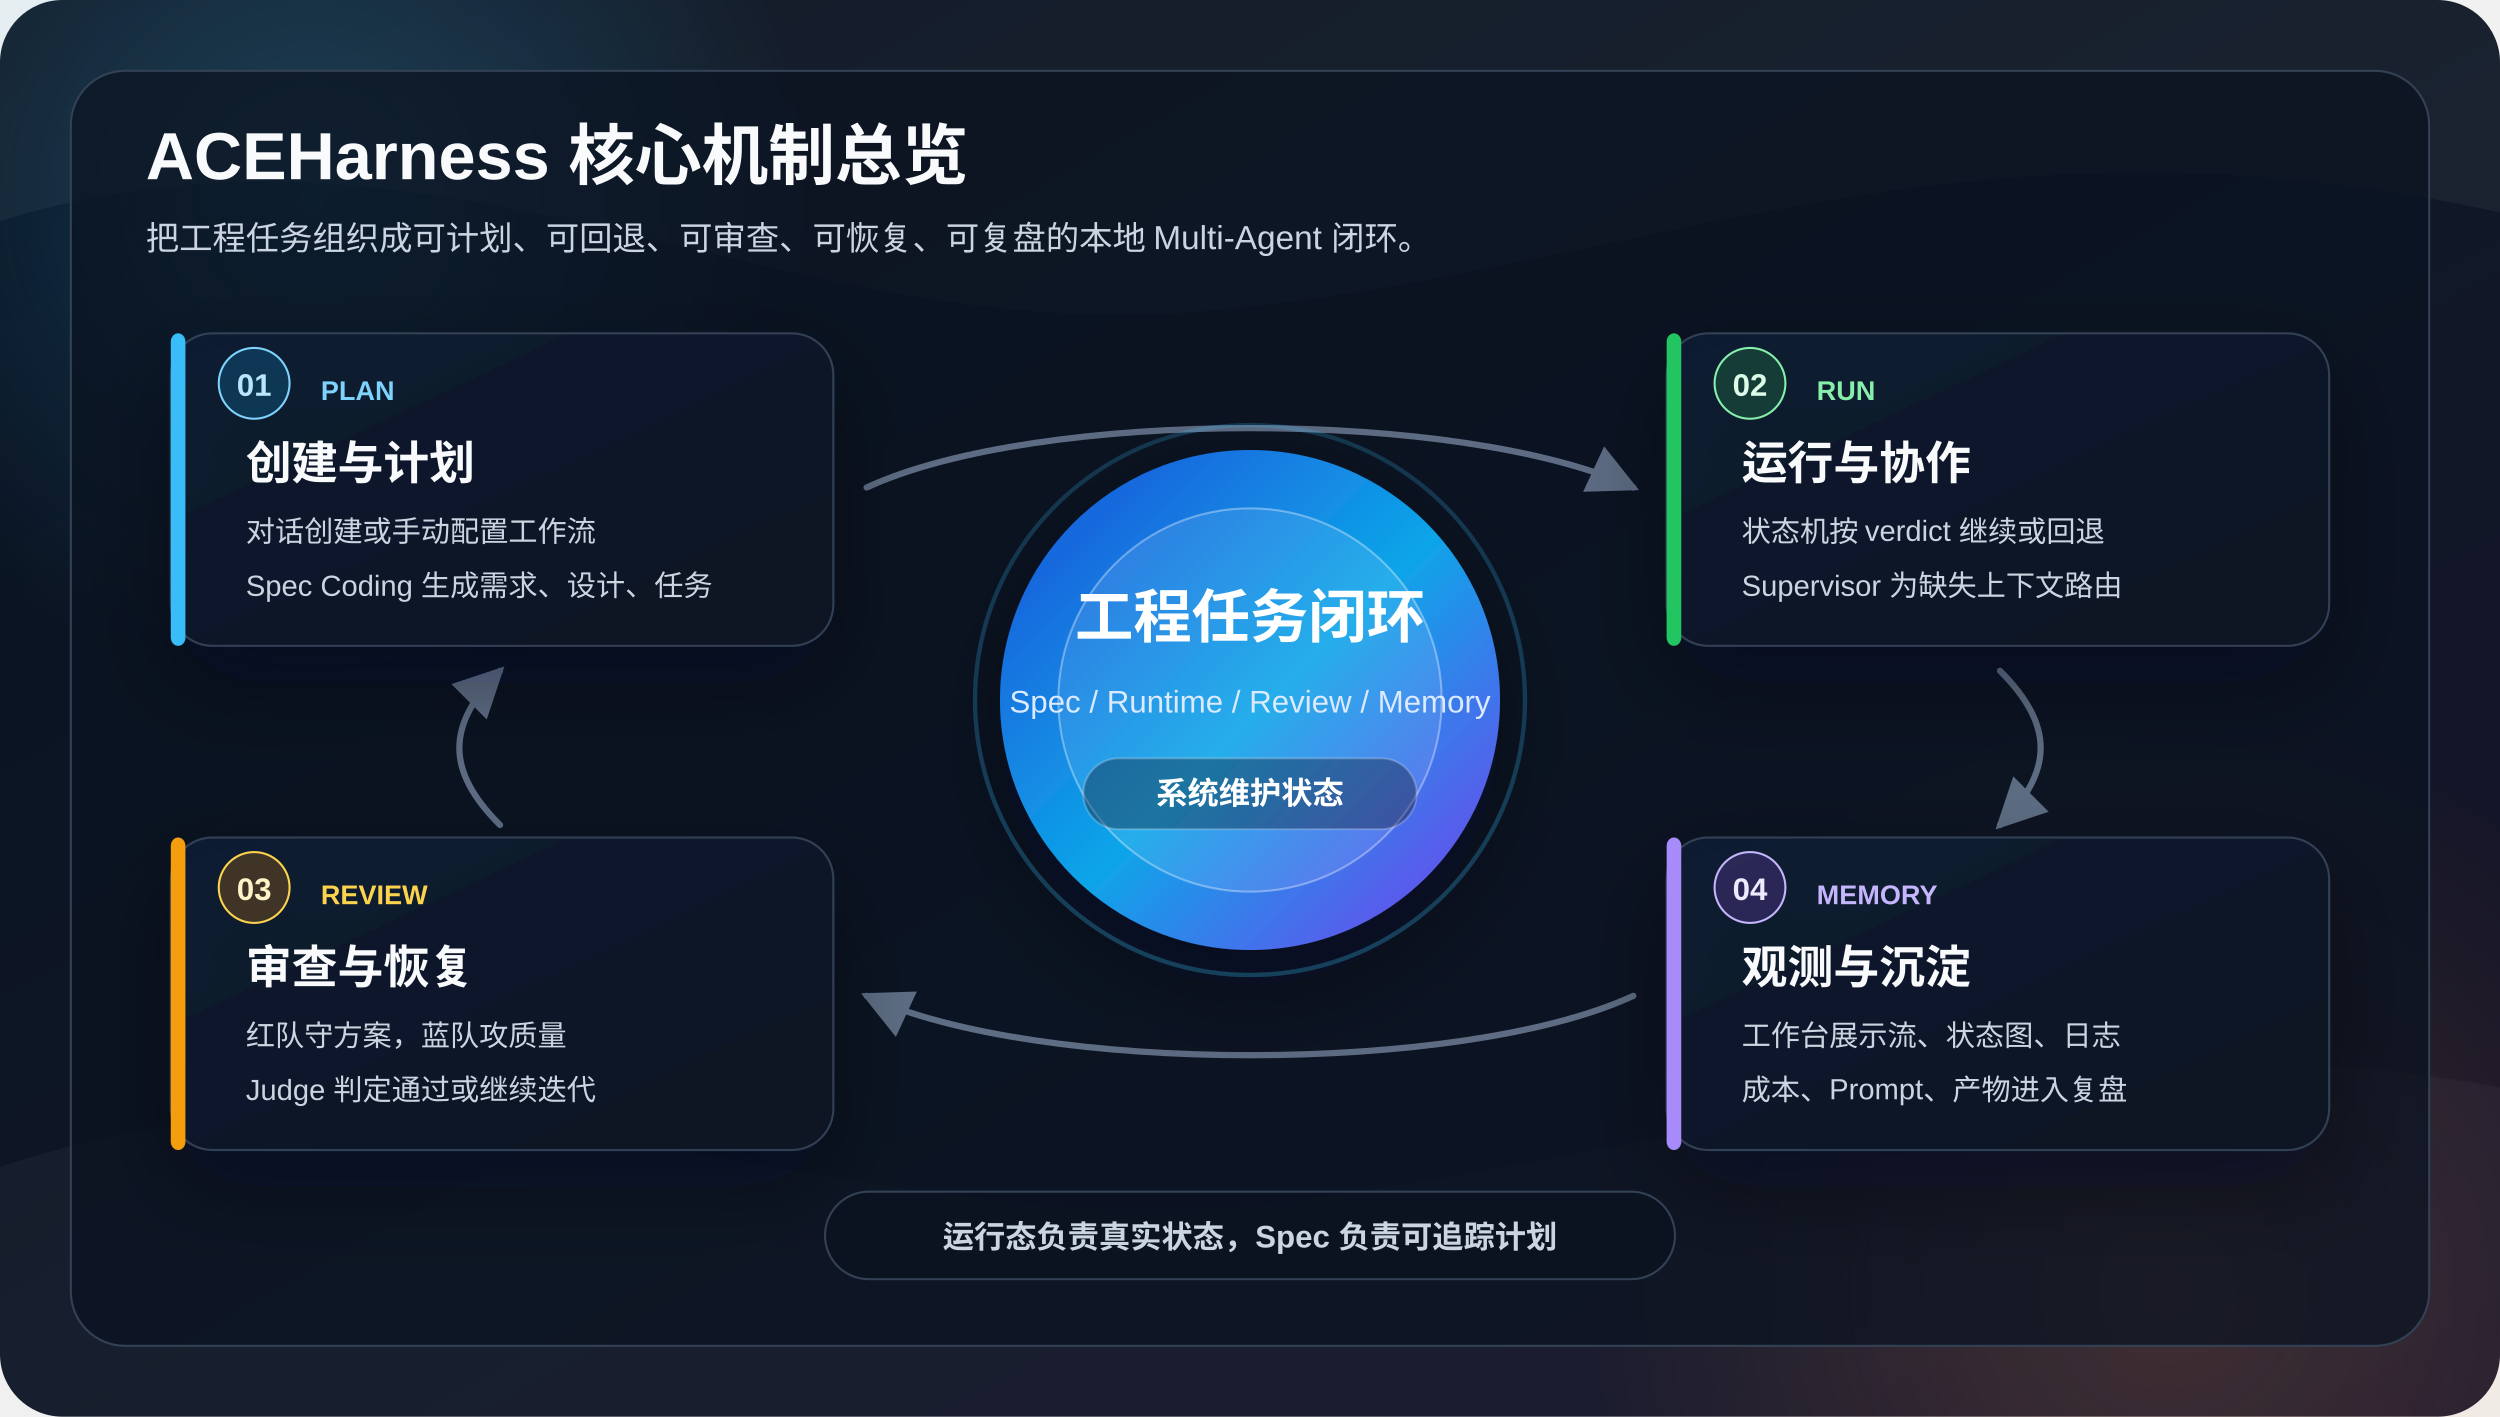
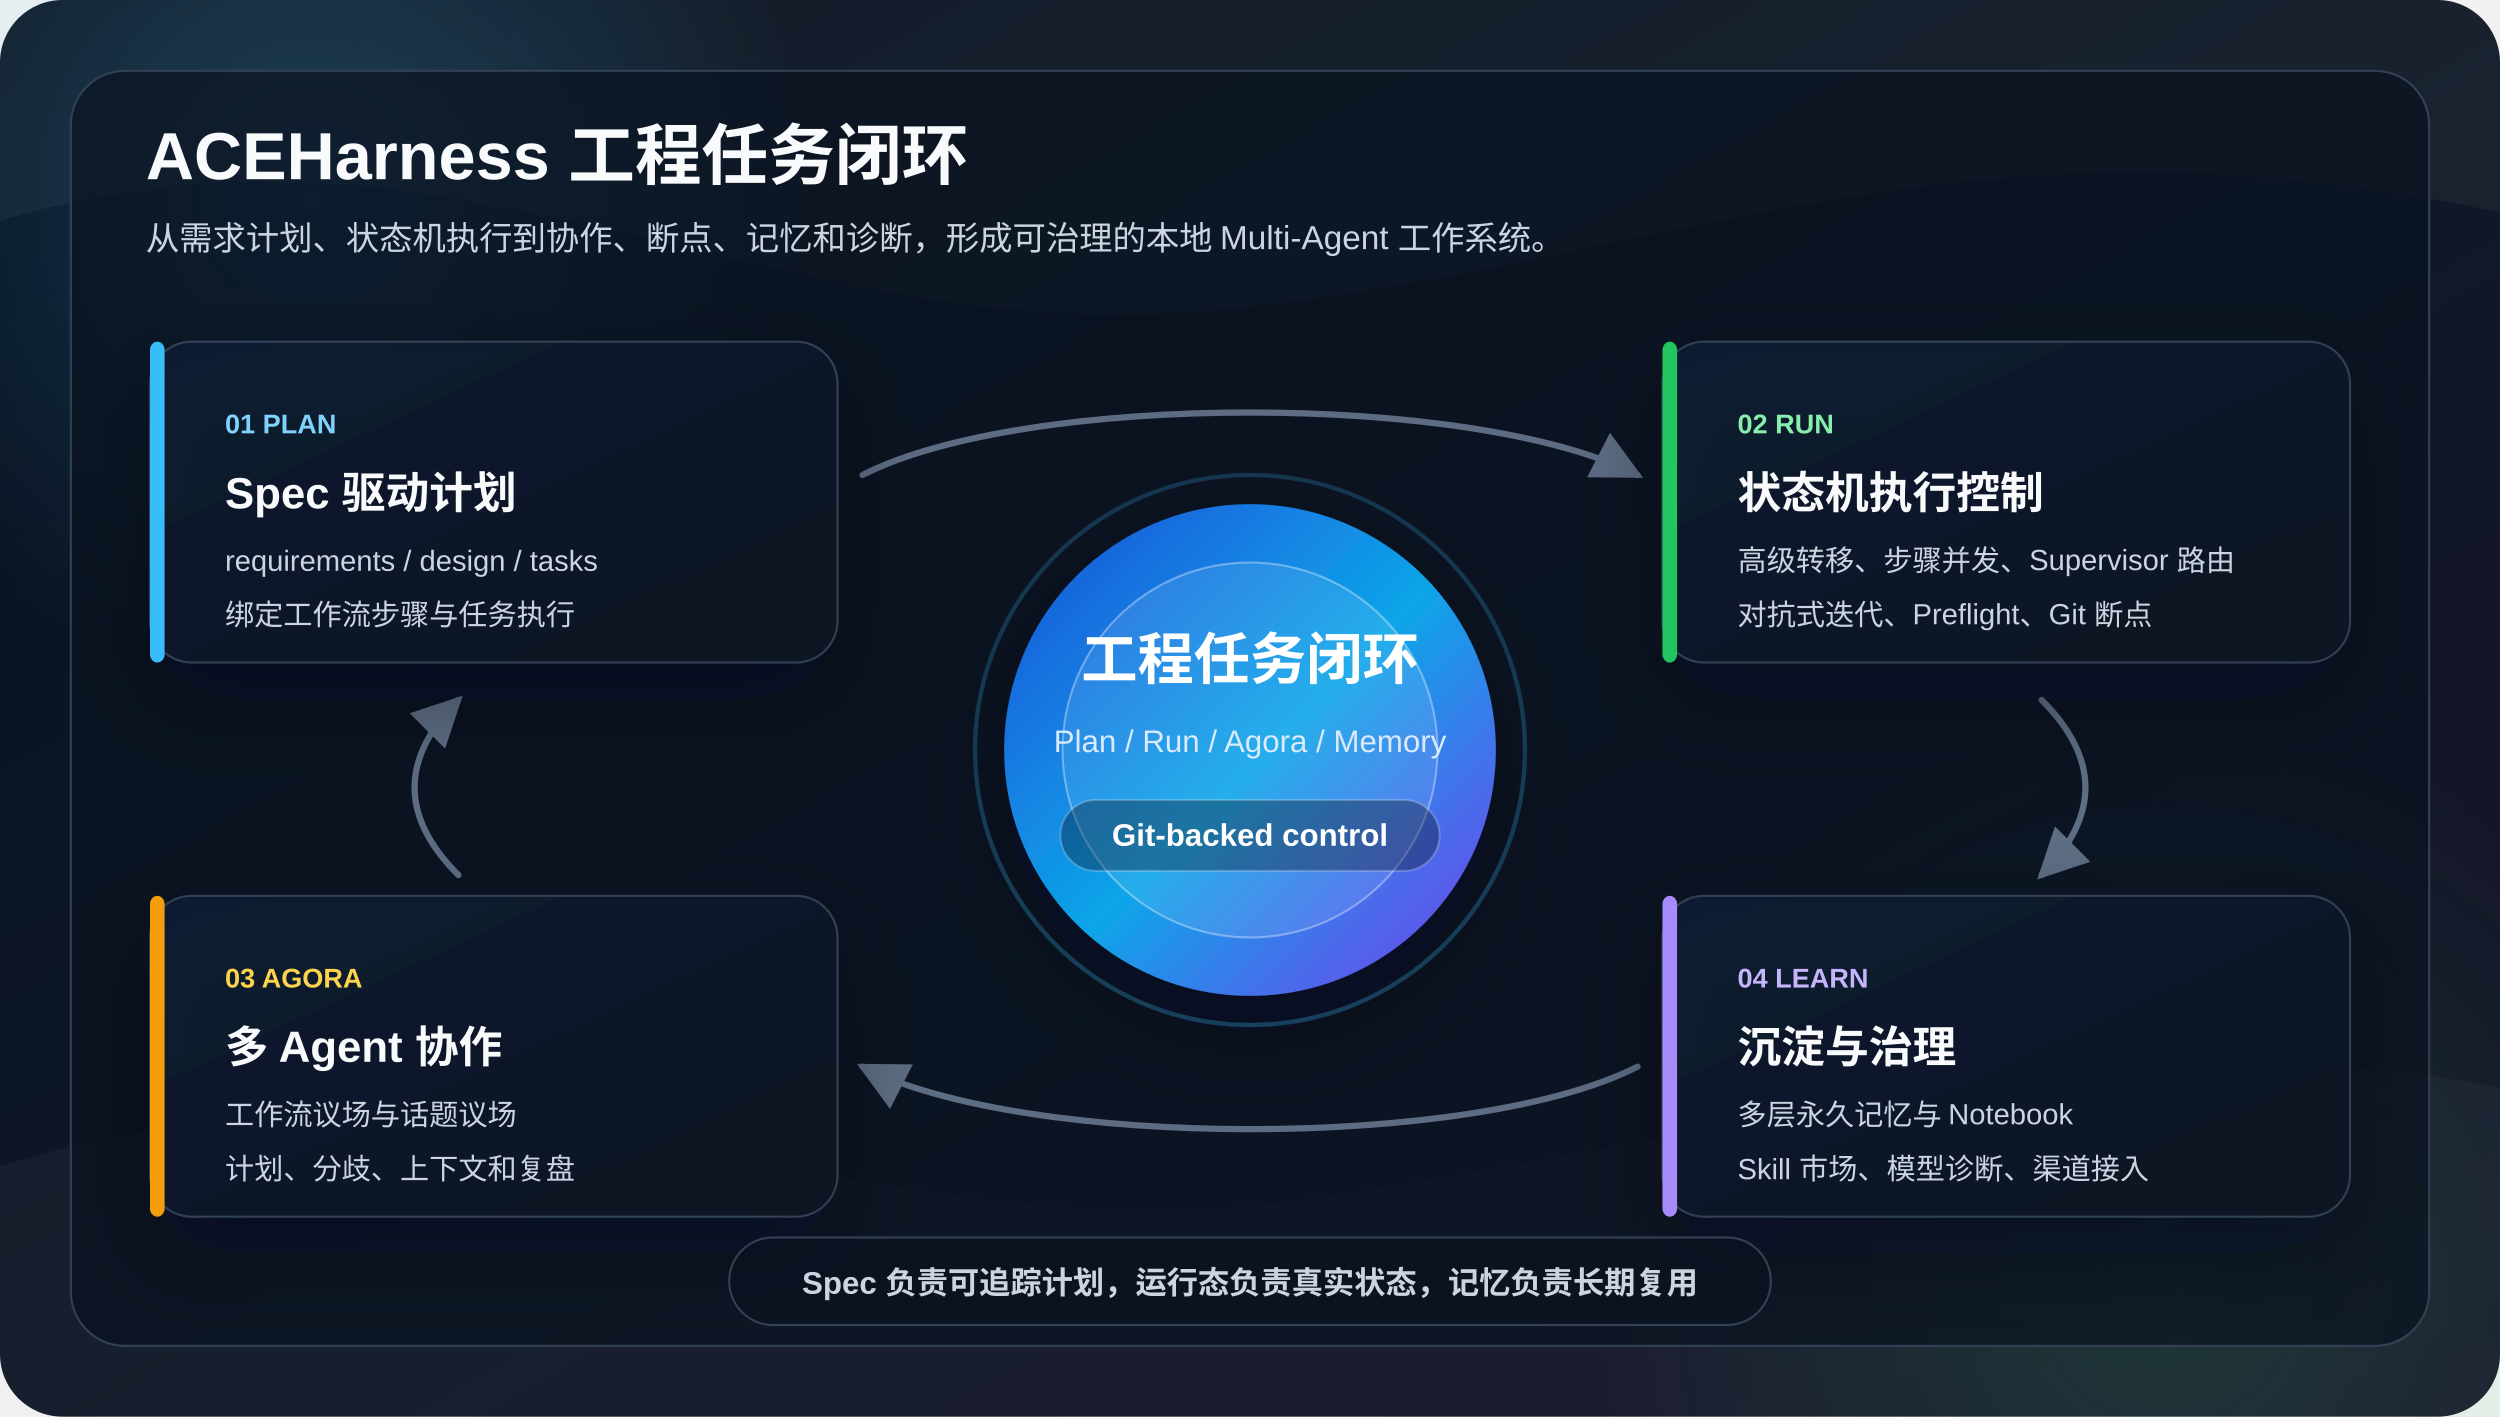
<svg xmlns="http://www.w3.org/2000/svg" width="1200" height="680" viewBox="0 0 1200 680" fill="none" role="img" aria-labelledby="title desc">
  <defs>
    <linearGradient id="bg" x1="0" y1="0" x2="1" y2="1">
      <stop offset="0%" stop-color="#07111F" />
      <stop offset="55%" stop-color="#101827" />
      <stop offset="100%" stop-color="#171329" />
    </linearGradient>
    <linearGradient id="panel" x1="0" y1="0" x2="1" y2="1">
      <stop offset="0%" stop-color="#111C31" stop-opacity="0.98" />
      <stop offset="100%" stop-color="#0B1220" stop-opacity="0.98" />
    </linearGradient>
    <linearGradient id="center" x1="0" y1="0" x2="1" y2="1">
      <stop offset="0%" stop-color="#1D4ED8" />
      <stop offset="52%" stop-color="#0EA5E9" />
      <stop offset="100%" stop-color="#7C3AED" />
    </linearGradient>
    <radialGradient id="glowBlue" cx="50%" cy="50%" r="50%">
      <stop offset="0%" stop-color="#38BDF8" stop-opacity="0.22" />
      <stop offset="100%" stop-color="#38BDF8" stop-opacity="0" />
    </radialGradient>
-     <radialGradient id="glowOrange" cx="50%" cy="50%" r="50%">
-       <stop offset="0%" stop-color="#FB923C" stop-opacity="0.16" />
-       <stop offset="100%" stop-color="#FB923C" stop-opacity="0" />
+     <radialGradient id="glowGreen" cx="50%" cy="50%" r="50%">
+       <stop offset="0%" stop-color="#22C55E" stop-opacity="0.16" />
+       <stop offset="100%" stop-color="#22C55E" stop-opacity="0" />
    </radialGradient>
    <filter id="shadow" x="-14%" y="-18%" width="128%" height="148%">
      <feDropShadow dx="0" dy="18" stdDeviation="22" flood-color="#020617" flood-opacity="0.38" />
    </filter>
    <marker id="loopArrow" markerWidth="10" markerHeight="10" refX="8" refY="5" orient="auto" markerUnits="strokeWidth">
      <path d="M1 1L9 5L1 9Z" fill="#64748B" />
    </marker>
    <style>
      .font { font-family: Arial, "Microsoft YaHei", "PingFang SC", sans-serif; }
      .title { fill: #F8FAFC; font-size: 32px; font-weight: 800; }
      .subtitle { fill: #CBD5E1; font-size: 16px; }
-       .h { fill: #F8FAFC; font-size: 22px; font-weight: 800; }
+       .h { fill: #F8FAFC; font-size: 21px; font-weight: 800; }
      .p { fill: #CBD5E1; font-size: 14px; }
    </style>
  </defs>
  <rect width="1200" height="680" rx="30" fill="url(#bg)" />
  <circle cx="150" cy="95" r="240" fill="url(#glowBlue)" />
-   <circle cx="1040" cy="620" r="280" fill="url(#glowOrange)" />
+   <circle cx="1040" cy="620" r="280" fill="url(#glowGreen)" />
  <path d="M0 106C210 42 370 164 570 150C780 134 938 44 1200 102V0H0Z" fill="#FFFFFF" fill-opacity="0.045" />
  <path d="M0 560C226 486 420 606 626 576C858 542 1010 486 1200 522V680H0Z" fill="#FFFFFF" fill-opacity="0.035" />
  <rect x="34" y="34" width="1132" height="612" rx="26" fill="#0B1220" fill-opacity="0.72" stroke="#334155" />
  <g class="font">
-     <text x="70" y="86" class="title">ACEHarness 核心机制总览</text>
-     <text x="70" y="120" class="subtitle">把工程任务组织成可计划、可回退、可审查、可恢复、可复盘的本地 Multi-Agent 闭环。</text>
+     <text x="70" y="86" class="title">ACEHarness 工程任务闭环</text>
+     <text x="70" y="120" class="subtitle">从需求计划、状态机执行到协作、断点、记忆和诊断，形成可治理的本地 Multi-Agent 工作系统。</text>
  </g>
-   <g transform="translate(0,-18)">
+   <g transform="translate(0,-10)">
    <g stroke="#64748B" stroke-width="3" stroke-linecap="round" stroke-linejoin="round" fill="none" opacity="0.92">
-       <path d="M416 252C498 214 702 214 784 252" marker-end="url(#loopArrow)" />
-       <path d="M960 340C986 366 986 388 960 414" marker-end="url(#loopArrow)" />
-       <path d="M784 496C702 534 498 534 416 496" marker-end="url(#loopArrow)" />
-       <path d="M240 414C214 388 214 366 240 340" marker-end="url(#loopArrow)" />
+       <path d="M414 238C492 198 708 198 786 238" marker-end="url(#loopArrow)" />
+       <path d="M980 346C1008 374 1008 402 980 430" marker-end="url(#loopArrow)" />
+       <path d="M786 522C708 562 492 562 414 522" marker-end="url(#loopArrow)" />
+       <path d="M220 430C192 402 192 374 220 346" marker-end="url(#loopArrow)" />
    </g>
    <g filter="url(#shadow)">
-       <circle cx="600" cy="354" r="120" fill="url(#center)" />
-       <circle cx="600" cy="354" r="92" fill="#FFFFFF" fill-opacity="0.10" stroke="#FFFFFF" stroke-opacity="0.35" />
-       <circle cx="600" cy="354" r="132" stroke="#38BDF8" stroke-opacity="0.20" stroke-width="2" />
-       <text x="600" y="324" text-anchor="middle" fill="#FFFFFF" class="font" font-size="28" font-weight="800">工程任务闭环</text>
-       <text x="600" y="360" text-anchor="middle" fill="#DBEAFE" class="font" font-size="15">Spec / Runtime / Review / Memory</text>
-       <rect x="520" y="382" width="160" height="34" rx="17" fill="#0B1220" fill-opacity="0.36" stroke="#FFFFFF" stroke-opacity="0.22" />
-       <text x="600" y="404" text-anchor="middle" fill="#FFFFFF" class="font" font-size="15" font-weight="800">系统维护状态</text>
+       <circle cx="600" cy="370" r="118" fill="url(#center)" />
+       <circle cx="600" cy="370" r="90" fill="#FFFFFF" fill-opacity="0.10" stroke="#FFFFFF" stroke-opacity="0.35" />
+       <circle cx="600" cy="370" r="132" stroke="#38BDF8" stroke-opacity="0.20" stroke-width="2" />
+       <text x="600" y="336" text-anchor="middle" fill="#FFFFFF" class="font" font-size="27" font-weight="800">工程任务闭环</text>
+       <text x="600" y="371" text-anchor="middle" fill="#DBEAFE" class="font" font-size="15">Plan / Run / Agora / Memory</text>
+       <rect x="509" y="394" width="182" height="34" rx="17" fill="#0B1220" fill-opacity="0.36" stroke="#FFFFFF" stroke-opacity="0.22" />
+       <text x="600" y="416" text-anchor="middle" fill="#FFFFFF" class="font" font-size="15" font-weight="800">Git-backed control</text>
    </g>
    <g class="font" filter="url(#shadow)">
-       <rect x="82" y="178" width="318" height="150" rx="20" fill="url(#panel)" stroke="#334155" />
-       <rect x="82" y="178" width="7" height="150" rx="4" fill="#38BDF8" />
-       <circle cx="122" cy="202" r="17" fill="#0EA5E9" fill-opacity="0.20" stroke="#7DD3FC" />
-       <text x="122" y="208" text-anchor="middle" fill="#BAE6FD" font-size="15" font-weight="800">01</text>
-       <text x="154" y="210" fill="#7DD3FC" font-size="13" font-weight="800">PLAN</text>
-       <text x="118" y="248" class="h">创建与计划</text>
-       <text x="118" y="278" class="p">对话创建或手动配置工作流</text>
-       <text x="118" y="304" class="p">Spec Coding 生成需求、设计、任务</text>
-       <rect x="800" y="178" width="318" height="150" rx="20" fill="url(#panel)" stroke="#334155" />
-       <rect x="800" y="178" width="7" height="150" rx="4" fill="#22C55E" />
-       <circle cx="840" cy="202" r="17" fill="#22C55E" fill-opacity="0.20" stroke="#86EFAC" />
-       <text x="840" y="208" text-anchor="middle" fill="#DCFCE7" font-size="15" font-weight="800">02</text>
-       <text x="872" y="210" fill="#86EFAC" font-size="13" font-weight="800">RUN</text>
-       <text x="836" y="248" class="h">运行与协作</text>
-       <text x="836" y="278" class="p">状态机按 verdict 继续或回退</text>
-       <text x="836" y="304" class="p">Supervisor 为缺失上下文路由</text>
-       <rect x="82" y="420" width="318" height="150" rx="20" fill="url(#panel)" stroke="#334155" />
-       <rect x="82" y="420" width="7" height="150" rx="4" fill="#F59E0B" />
-       <circle cx="122" cy="444" r="17" fill="#F59E0B" fill-opacity="0.20" stroke="#FCD34D" />
-       <text x="122" y="450" text-anchor="middle" fill="#FEF3C7" font-size="15" font-weight="800">03</text>
-       <text x="154" y="452" fill="#FCD34D" font-size="13" font-weight="800">REVIEW</text>
-       <text x="118" y="490" class="h">审查与恢复</text>
-       <text x="118" y="520" class="p">红队守方案，蓝队攻质量</text>
-       <text x="118" y="546" class="p">Judge 判定通过或继续迭代</text>
-       <rect x="800" y="420" width="318" height="150" rx="20" fill="url(#panel)" stroke="#334155" />
-       <rect x="800" y="420" width="7" height="150" rx="4" fill="#A78BFA" />
-       <circle cx="840" cy="444" r="17" fill="#8B5CF6" fill-opacity="0.20" stroke="#C4B5FD" />
-       <text x="840" y="450" text-anchor="middle" fill="#EDE9FE" font-size="15" font-weight="800">04</text>
-       <text x="872" y="452" fill="#C4B5FD" font-size="13" font-weight="800">MEMORY</text>
-       <text x="836" y="490" class="h">观测与沉淀</text>
-       <text x="836" y="520" class="p">工作台展示流、状态图、日志</text>
-       <text x="836" y="546" class="p">成本、Prompt、产物进入复盘</text>
+       <rect x="72" y="174" width="330" height="154" rx="20" fill="url(#panel)" stroke="#334155" />
+       <rect x="72" y="174" width="7" height="154" rx="4" fill="#38BDF8" />
+       <text x="108" y="218" fill="#7DD3FC" font-size="13" font-weight="800">01  PLAN</text>
+       <text x="108" y="254" class="h">Spec 驱动计划</text>
+       <text x="108" y="284" class="p">requirements / design / tasks</text>
+       <text x="108" y="310" class="p">绑定工作流步骤与任务执行</text>
+       <rect x="798" y="174" width="330" height="154" rx="20" fill="url(#panel)" stroke="#334155" />
+       <rect x="798" y="174" width="7" height="154" rx="4" fill="#22C55E" />
+       <text x="834" y="218" fill="#86EFAC" font-size="13" font-weight="800">02  RUN</text>
+       <text x="834" y="254" class="h">状态机执行控制</text>
+       <text x="834" y="284" class="p">高级转移、步骤并发、Supervisor 路由</text>
+       <text x="834" y="310" class="p">对抗式迭代、Preflight、Git 断点</text>
+       <rect x="72" y="440" width="330" height="154" rx="20" fill="url(#panel)" stroke="#334155" />
+       <rect x="72" y="440" width="7" height="154" rx="4" fill="#F59E0B" />
+       <text x="108" y="484" fill="#FCD34D" font-size="13" font-weight="800">03  AGORA</text>
+       <text x="108" y="520" class="h">多 Agent 协作</text>
+       <text x="108" y="550" class="p">工作流议场与话题议场</text>
+       <text x="108" y="576" class="p">计划、分歧、上下文和复盘</text>
+       <rect x="798" y="440" width="330" height="154" rx="20" fill="url(#panel)" stroke="#334155" />
+       <rect x="798" y="440" width="7" height="154" rx="4" fill="#A78BFA" />
+       <text x="834" y="484" fill="#C4B5FD" font-size="13" font-weight="800">04  LEARN</text>
+       <text x="834" y="520" class="h">沉淀与治理</text>
+       <text x="834" y="550" class="p">多层永久记忆与 Notebook</text>
+       <text x="834" y="576" class="p">Skill 市场、模型诊断、渠道接入</text>
    </g>
    <g class="font">
-       <rect x="396" y="590" width="408" height="42" rx="21" fill="#0B1220" fill-opacity="0.92" stroke="#334155" />
-       <text x="600" y="617" text-anchor="middle" fill="#CBD5E1" font-size="15" font-weight="800">运行态负责真实状态，Spec 负责可追踪计划</text>
+       <rect x="350" y="604" width="500" height="42" rx="21" fill="#0B1220" fill-opacity="0.92" stroke="#334155" />
+       <text x="600" y="631" text-anchor="middle" fill="#CBD5E1" font-size="15" font-weight="800">Spec 负责可追踪计划，运行态负责真实状态，记忆负责长期复用</text>
    </g>
  </g>
</svg>
